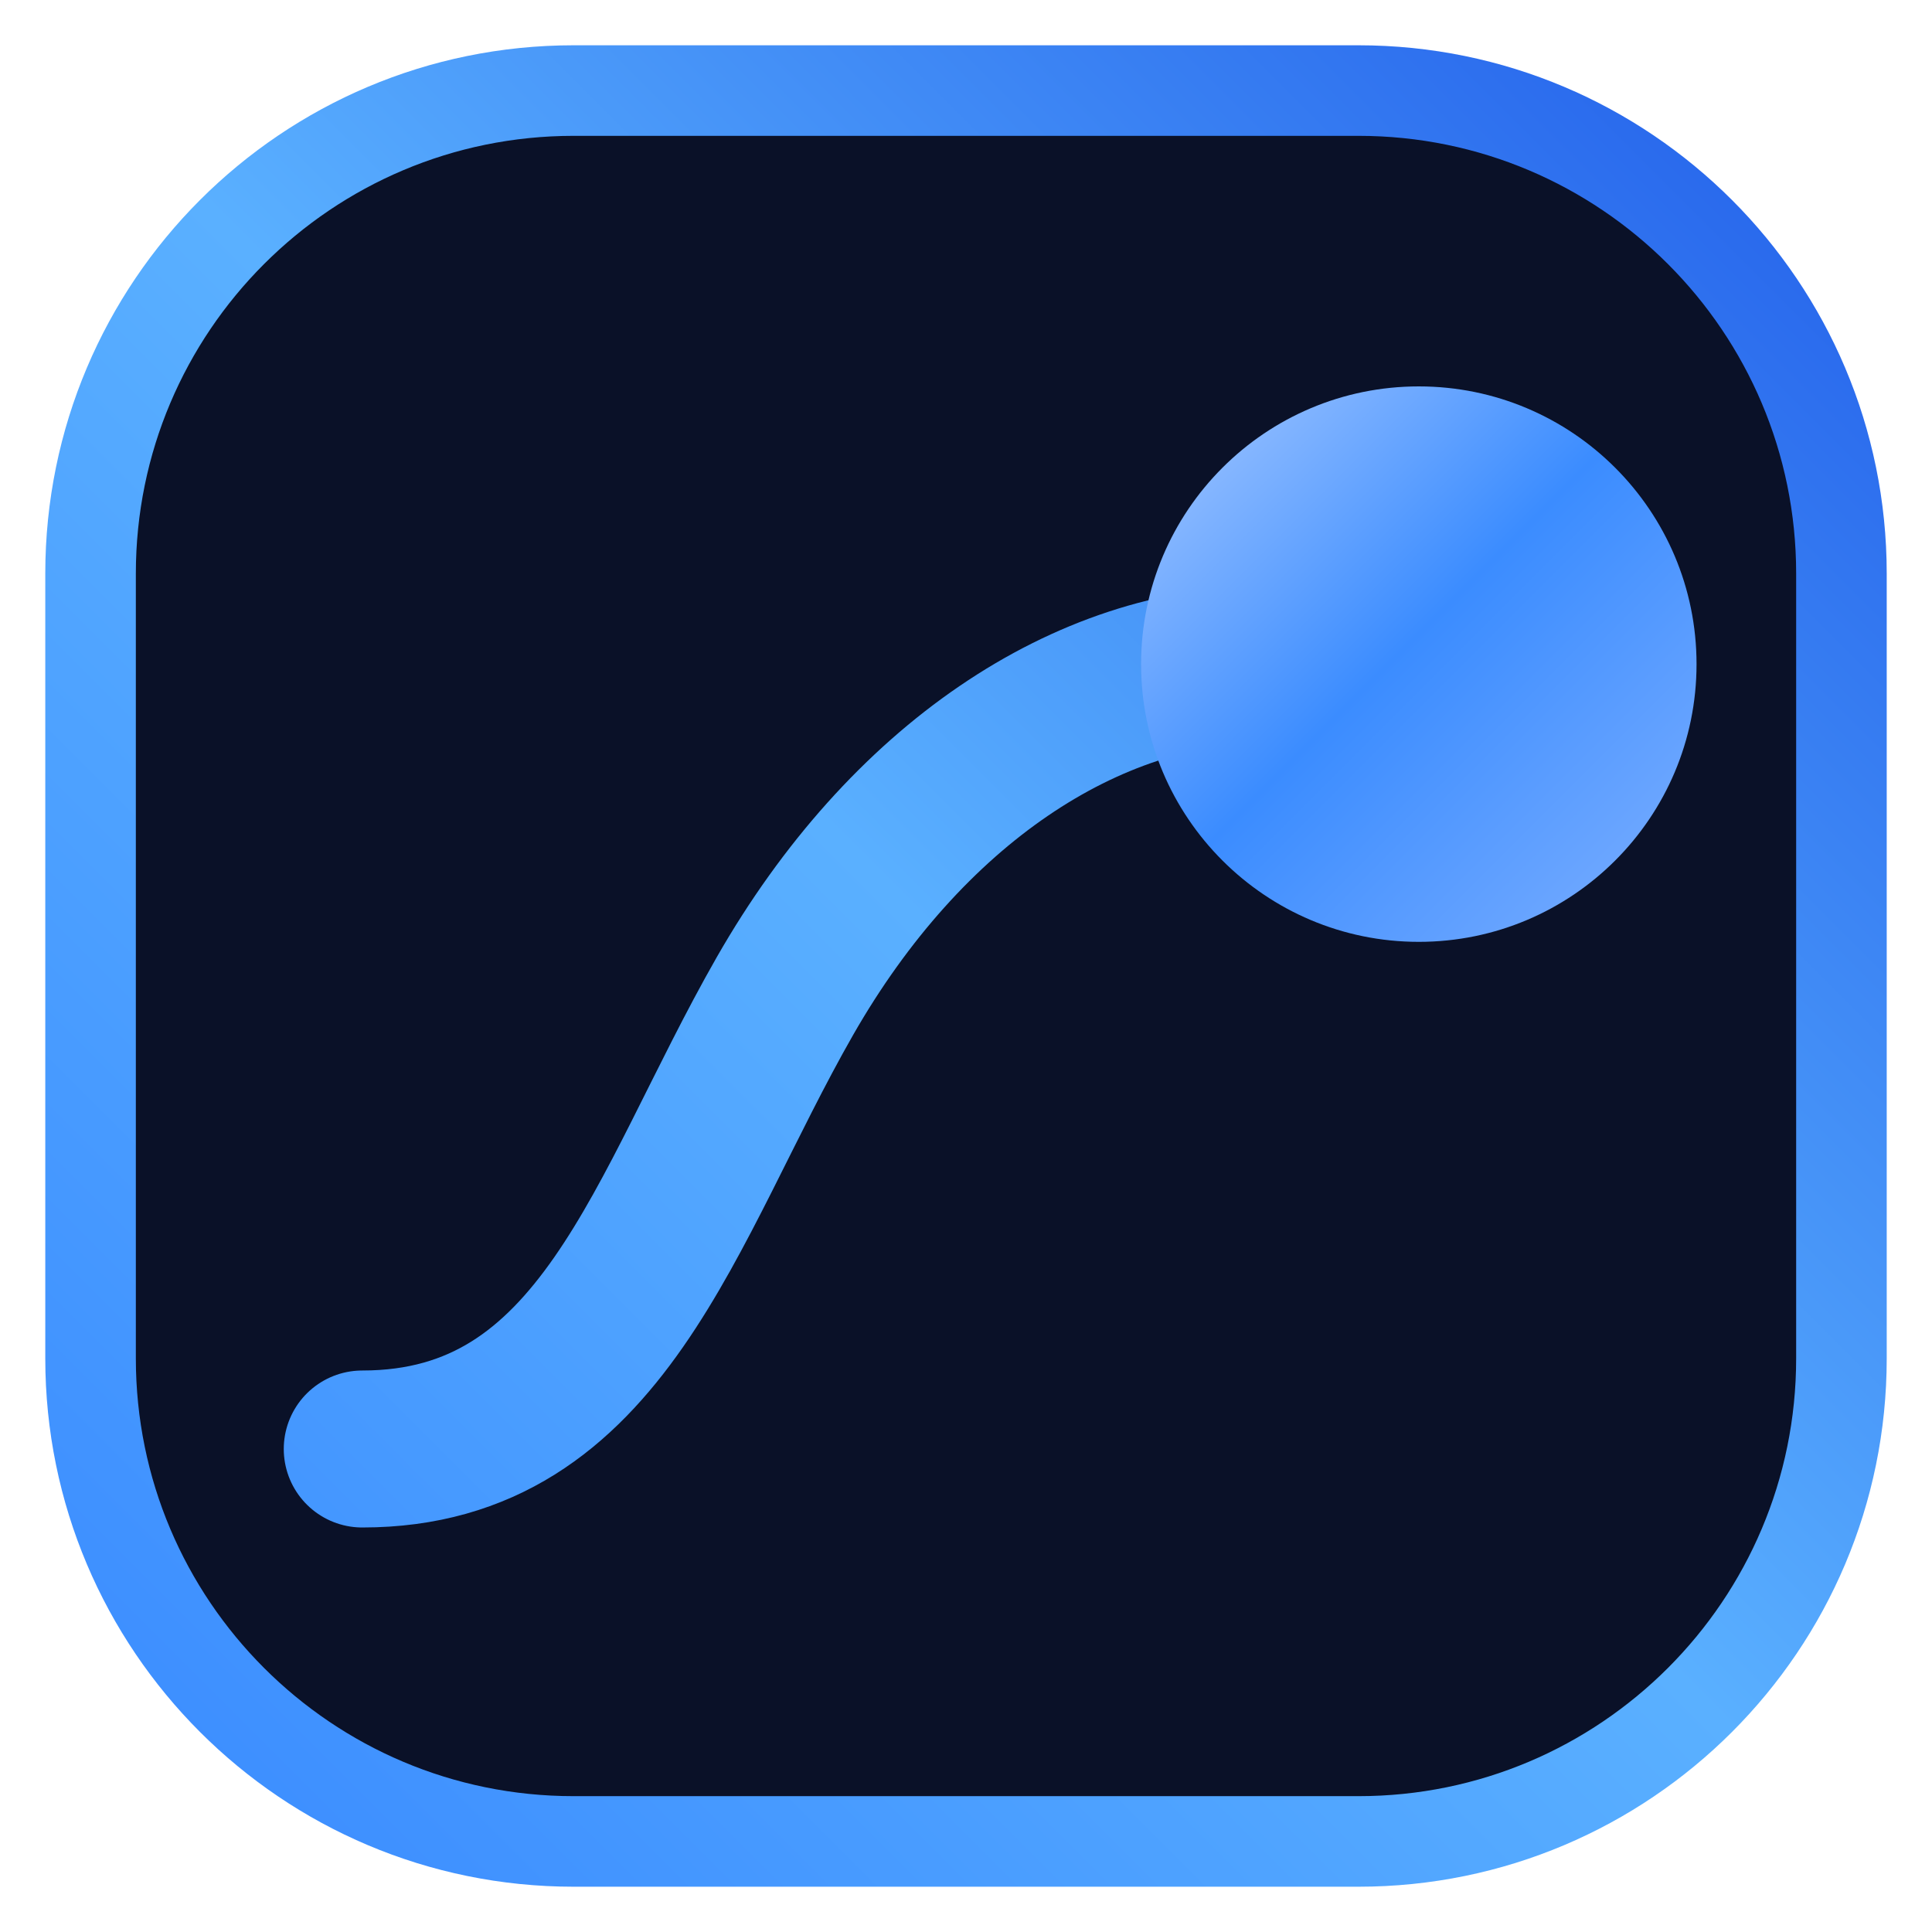
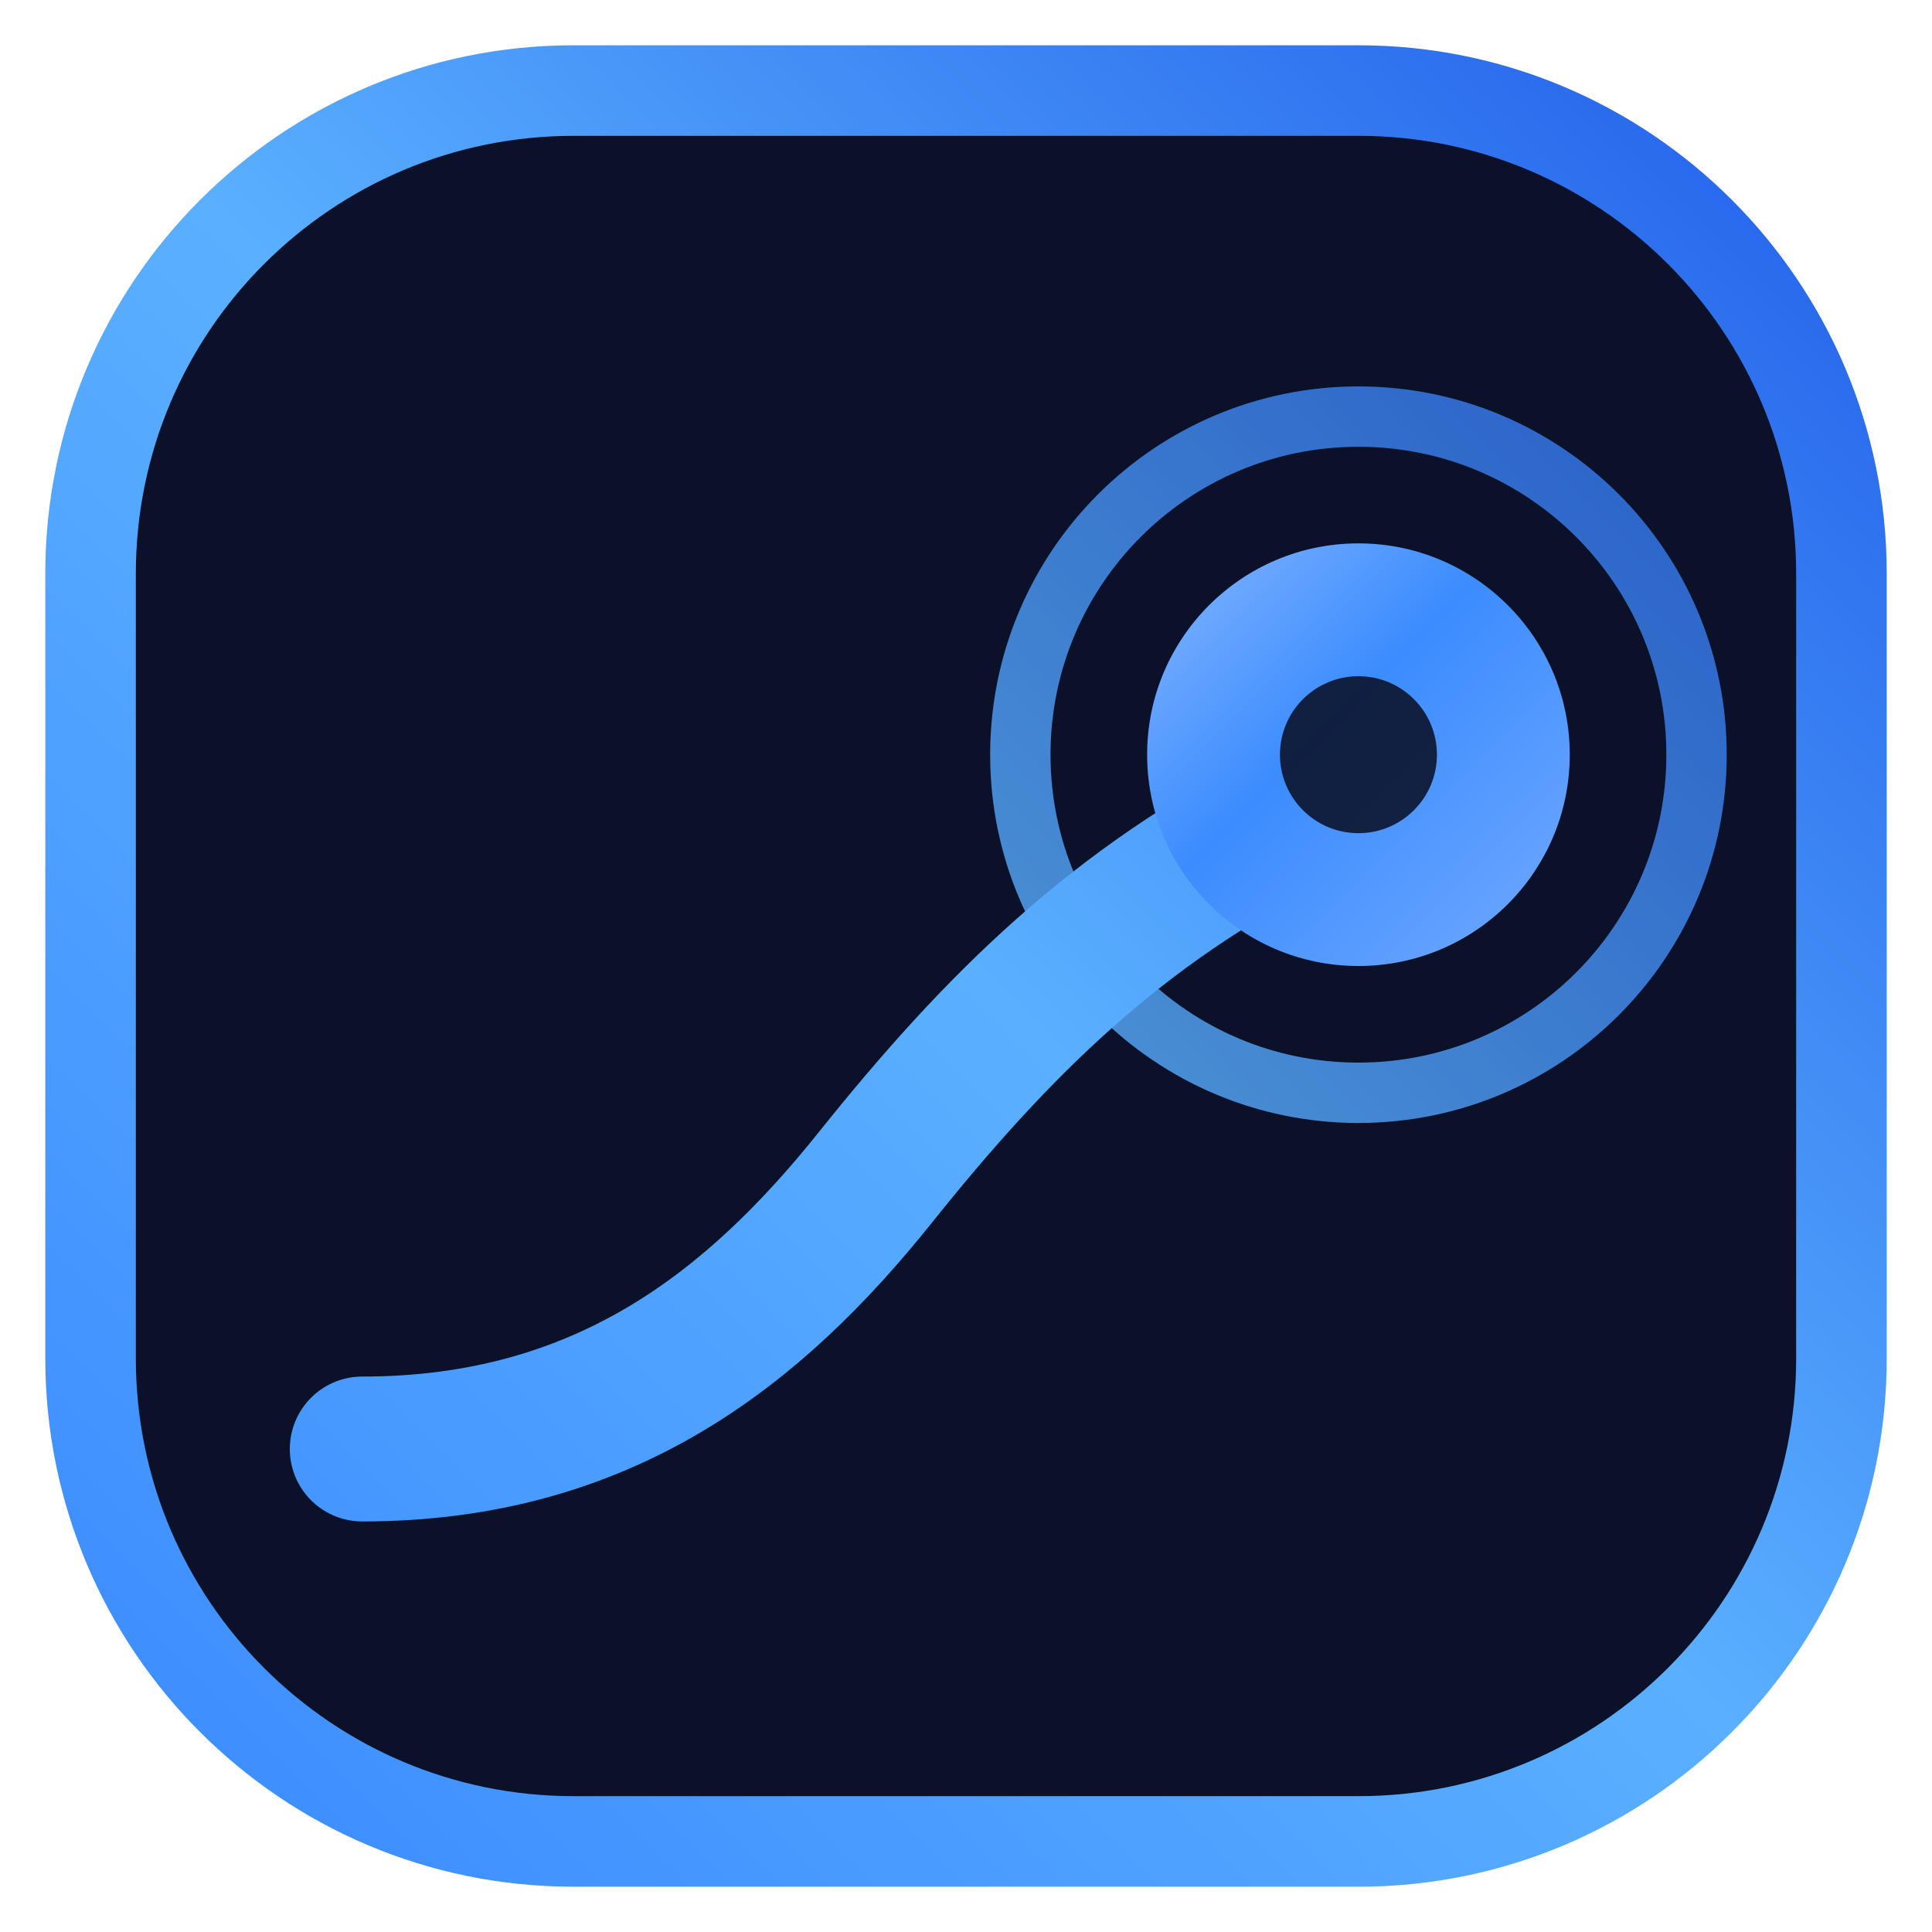
<svg xmlns="http://www.w3.org/2000/svg" viewBox="0 0 32 32" fill="none" role="img" aria-label="Boing Observer">
  <defs>
    <linearGradient id="bxf-frame" x1="2" y1="30" x2="30" y2="2" gradientUnits="userSpaceOnUse">
      <stop stop-color="#3B8CFF" />
      <stop offset="0.5" stop-color="#5ab0ff" />
      <stop offset="1" stop-color="#2563EB" />
    </linearGradient>
    <linearGradient id="bxf-orb" x1="18" y1="4" x2="30" y2="16" gradientUnits="userSpaceOnUse">
      <stop stop-color="#CFE0FF" />
      <stop offset="0.5" stop-color="#3B8CFF" />
      <stop offset="1" stop-color="#8DB8FF" />
    </linearGradient>
-     <radialGradient id="bxf-slab" cx="34%" cy="28%" r="78%">
-       <stop offset="0" stop-color="#18244A" />
-       <stop offset="1" stop-color="#0A1128" />
-     </radialGradient>
-     <filter id="bxf-glow" x="-50%" y="-50%" width="200%" height="200%">
-       <feGaussianBlur stdDeviation="1.6" result="b" />
-       <feMerge>
-         <feMergeNode in="b" />
-         <feMergeNode in="SourceGraphic" />
-       </feMerge>
-     </filter>
  </defs>
  <rect x="1.5" y="1.5" width="29" height="29" rx="8" fill="#0A1128" stroke="url(#bxf-frame)" stroke-width="1.5" />
-   <path d="M6 24 C 10 24 11 20 13 16.5 C 15 13 18 11 21 11" stroke="url(#bxf-frame)" stroke-width="2.6" stroke-linecap="round" />
-   <circle cx="23.5" cy="11" r="4.6" fill="url(#bxf-orb)" />
+   <path d="M6 24 C 10 24 12.5 22 14.5 19.5 C 16.5 17 18.5 15 21.5 13.5" stroke="url(#bxf-frame)" stroke-width="2.4" stroke-linecap="round" />
+   <circle cx="22.5" cy="12.5" r="5.6" stroke="url(#bxf-frame)" stroke-width="1" opacity="0.8" />
+   <circle cx="22.5" cy="12.5" r="3.5" fill="url(#bxf-orb)" />
+   <circle cx="22.5" cy="12.5" r="1.3" fill="#0A1128" opacity="0.88" />
</svg>
